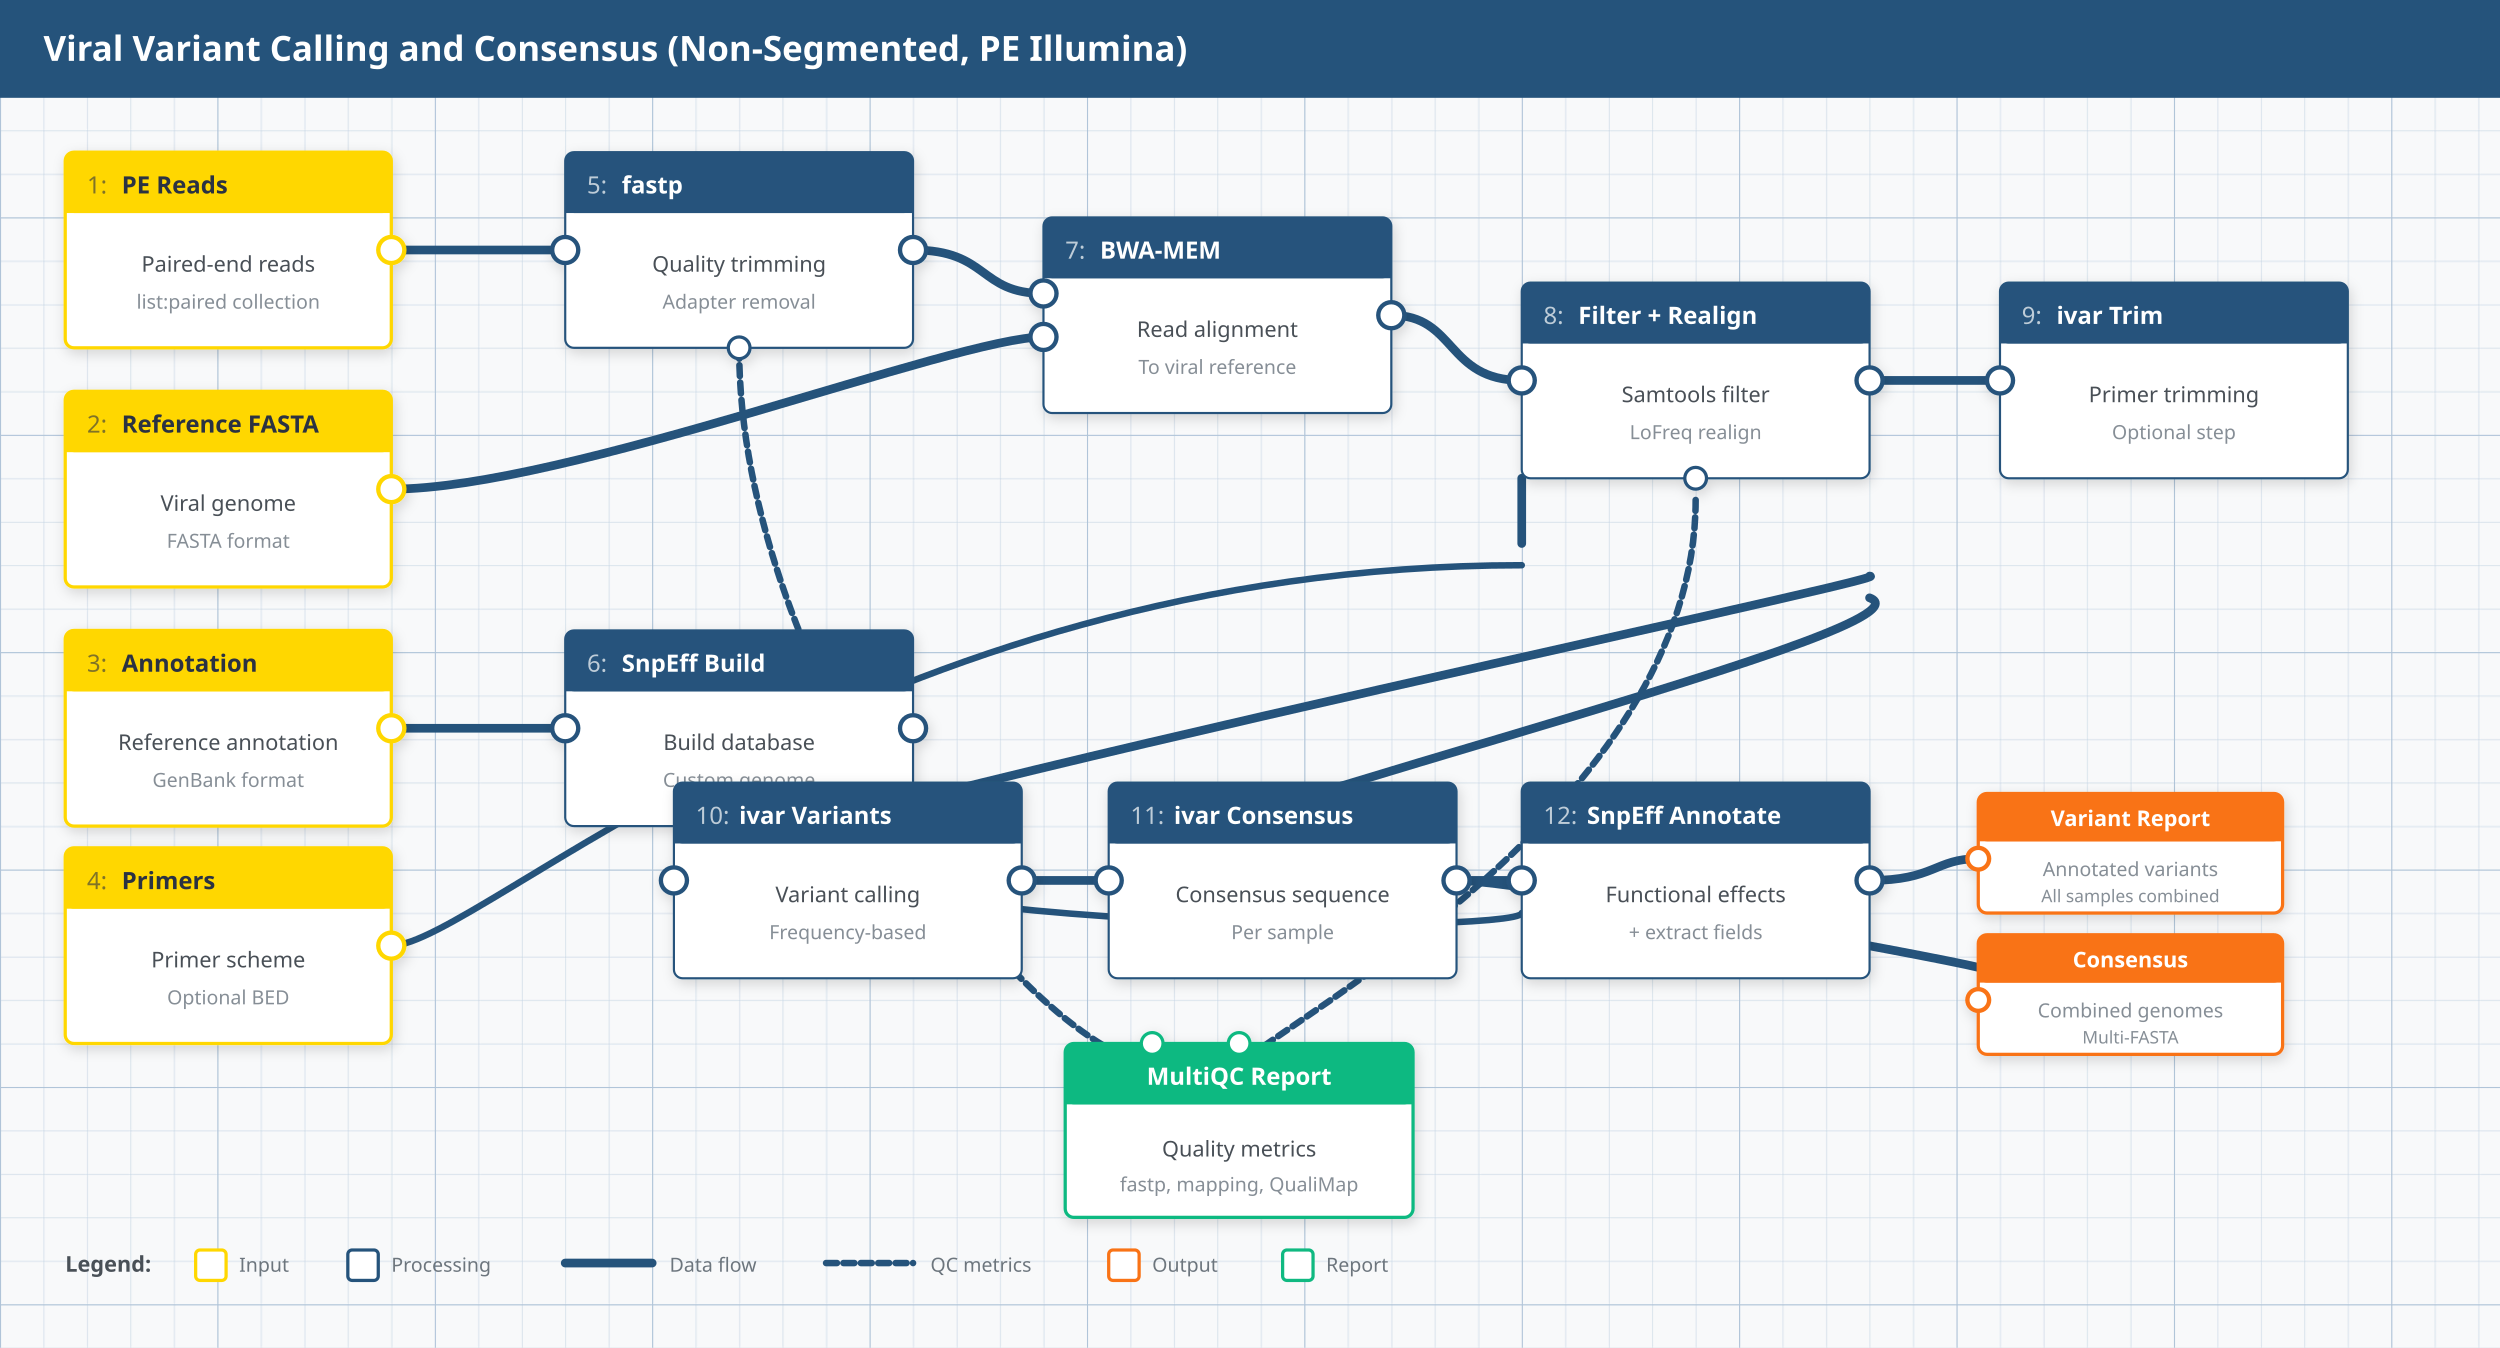
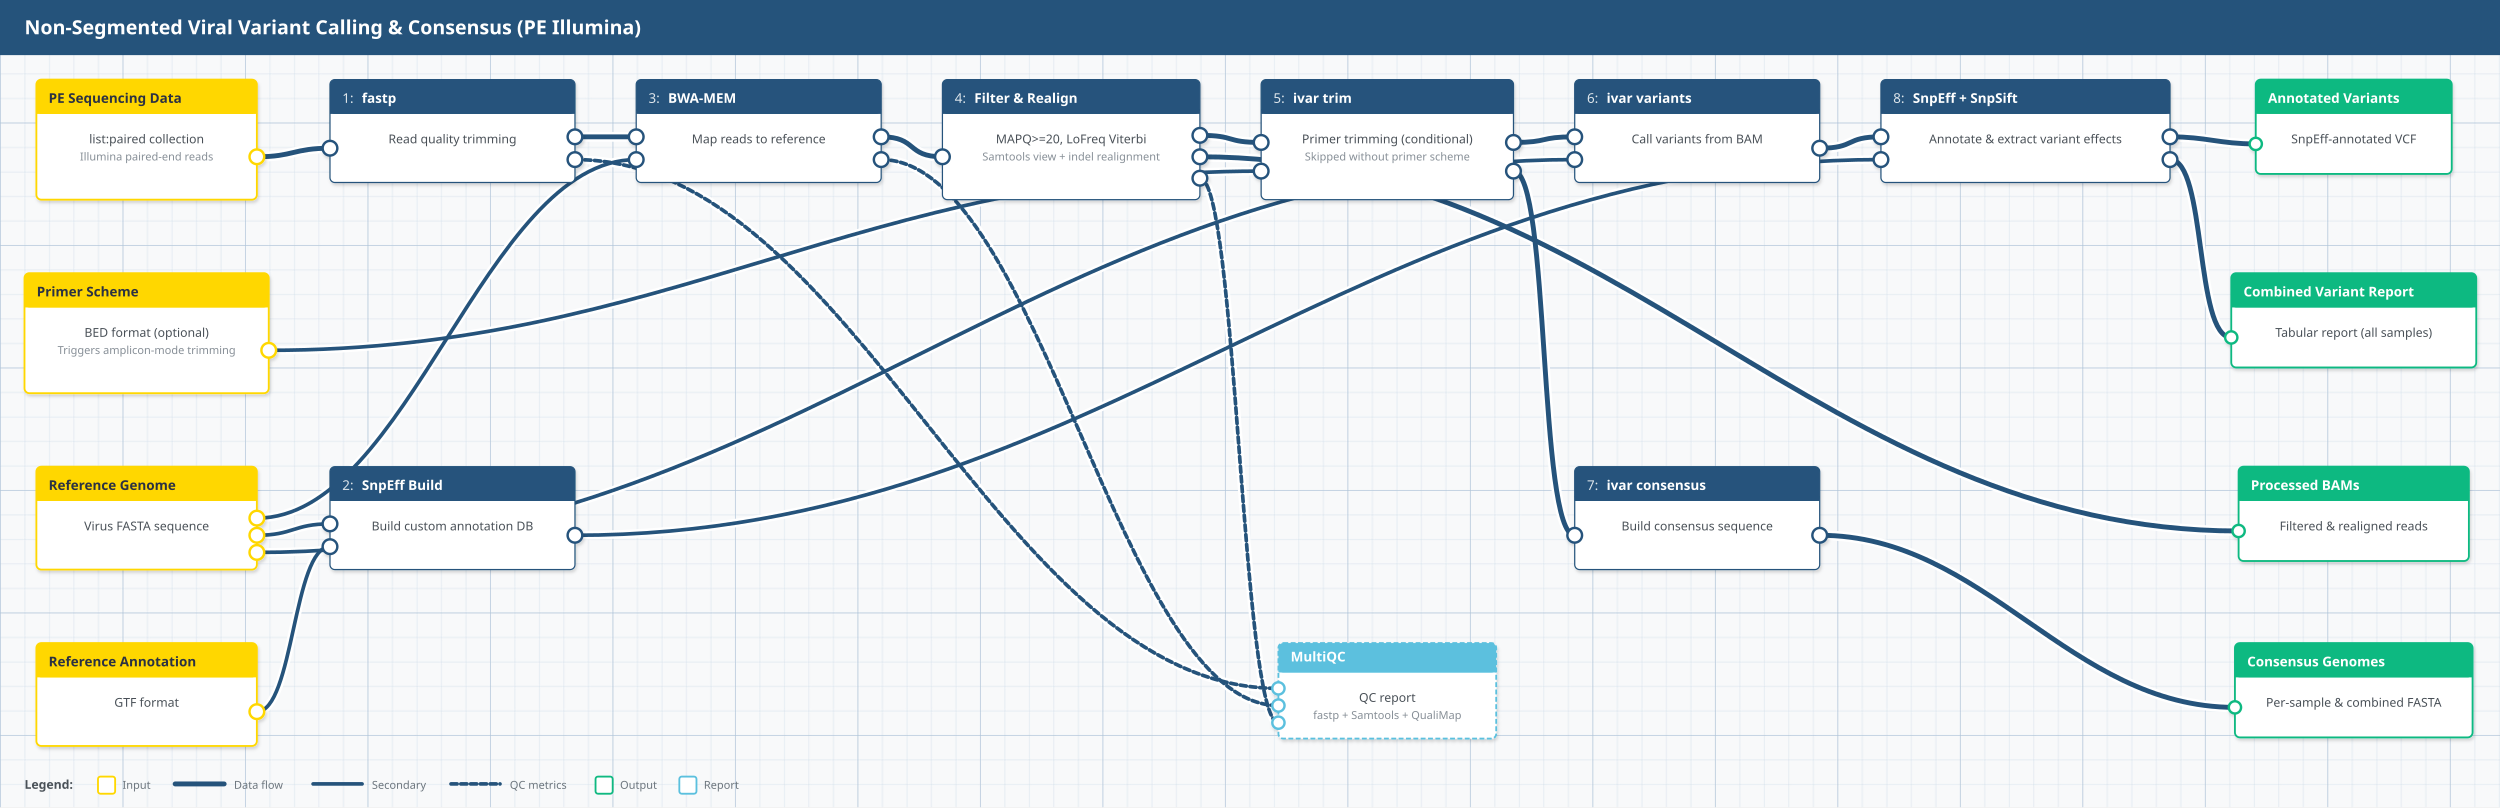
- <svg xmlns="http://www.w3.org/2000/svg" viewBox="0 0 1150 620" role="img" aria-label="Viral Variant Calling and Consensus workflow diagram">
+ <svg xmlns="http://www.w3.org/2000/svg" viewBox="0 0 2041 659" aria-label="Non-Segmented Viral Variant Calling &amp; Consensus (PE Illumina)" role="img">
  <defs>
-     <pattern id="grid" width="20" height="20" patternUnits="userSpaceOnUse">
+     <pattern id="wd-grid" width="20" height="20" patternUnits="userSpaceOnUse">
      <path d="M 20 0 L 0 0 0 20" fill="none" stroke="#c5d5e4" stroke-width="0.5" />
    </pattern>
-     <pattern id="grid-major" width="100" height="100" patternUnits="userSpaceOnUse">
-       <rect width="100" height="100" fill="url(#grid)" />
+     <pattern id="wd-grid-major" width="100" height="100" patternUnits="userSpaceOnUse">
+       <rect width="100" height="100" fill="url(#wd-grid)" />
      <path d="M 100 0 L 0 0 0 100" fill="none" stroke="#b0c4d8" stroke-width="1" />
    </pattern>
-     <style>
-       .connection { stroke: #25537b; stroke-width: 4; fill: none; stroke-linecap: round; }
-       .connection-qc { stroke: #25537b; stroke-width: 3; fill: none; stroke-linecap: round; stroke-dasharray: 5 3; }
-       .connection-secondary { stroke: #25537b; stroke-width: 3; fill: none; stroke-linecap: round; }
-       .node-card { filter: drop-shadow(1px 2px 3px rgba(0,0,0,0.15)); }
-     </style>
+     <filter id="wd-shadow" x="-5%" y="-5%" width="115%" height="115%">
+       <feDropShadow dx="1" dy="2" stdDeviation="1.5" flood-opacity="0.15" />
+     </filter>
  </defs>
-   <rect width="1150" height="620" fill="#f8f9fa" />
-   <rect width="1150" height="620" fill="url(#grid-major)" />
-   <rect x="0" y="0" width="1150" height="45" fill="#25537b" />
-   <text x="20" y="28" font-family="system-ui, sans-serif" font-size="16" font-weight="600" fill="white">Viral Variant Calling and Consensus (Non-Segmented, PE Illumina)</text>
-   <path class="connection" d="M 180 115 C 220 115, 225 115, 260 115" />
-   <path class="connection" d="M 180 225 C 260 225, 440 155, 480 155" />
-   <path class="connection" d="M 180 335 C 220 335, 225 335, 260 335" />
-   <path class="connection-secondary" d="M 180 435 C 220 435, 400 260, 700 260" />
-   <path class="connection" d="M 420 115 C 455 115, 450 135, 480 135" />
-   <path class="connection" d="M 640 145 C 670 145, 665 175, 700 175" />
-   <path class="connection" d="M 860 175 C 890 175, 885 175, 920 175" />
-   <path class="connection" d="M 700 220 C 700 240, 700 240, 700 250" />
-   <path class="connection" d="M 860 265 C 880 265, 280 390, 310 405" />
-   <path class="connection" d="M 860 275 C 900 290, 480 390, 510 405" />
-   <path class="connection-secondary" d="M 350 380 C 350 430, 700 430, 700 420" />
-   <path class="connection" d="M 470 405 C 510 405, 670 405, 700 405" />
-   <path class="connection" d="M 860 405 C 890 405, 890 395, 910 395" />
-   <path class="connection" d="M 670 405 C 700 405, 890 440, 910 445" />
-   <path class="connection-qc" d="M 340 160 C 340 310, 470 480, 530 490" />
-   <path class="connection-qc" d="M 780 230 C 780 370, 590 470, 570 490" />
-   <g class="node-card" transform="translate(30, 70)">
-     <rect width="150" height="90" rx="4" fill="white" stroke="#ffd700" stroke-width="1.5" />
-     <rect width="150" height="28" rx="4" fill="#ffd700" />
-     <rect x="0" y="24" width="150" height="4" fill="#ffd700" />
-     <text x="10" y="19" font-family="system-ui, sans-serif" font-size="11" fill="rgba(44,49,67,0.6)">1:</text>
-     <text x="26" y="19" font-family="system-ui, sans-serif" font-size="11" font-weight="600" fill="#2C3143">PE Reads</text>
-     <text x="75" y="55" text-anchor="middle" font-family="system-ui, sans-serif" font-size="10" fill="#495057">Paired-end reads</text>
-     <text x="75" y="72" text-anchor="middle" font-family="system-ui, sans-serif" font-size="9" fill="#868e96">list:paired collection</text>
-     <circle cx="150" cy="45" r="6" fill="white" stroke="#ffd700" stroke-width="2" />
-   </g>
-   <g class="node-card" transform="translate(30, 180)">
-     <rect width="150" height="90" rx="4" fill="white" stroke="#ffd700" stroke-width="1.5" />
-     <rect width="150" height="28" rx="4" fill="#ffd700" />
-     <rect x="0" y="24" width="150" height="4" fill="#ffd700" />
-     <text x="10" y="19" font-family="system-ui, sans-serif" font-size="11" fill="rgba(44,49,67,0.6)">2:</text>
-     <text x="26" y="19" font-family="system-ui, sans-serif" font-size="11" font-weight="600" fill="#2C3143">Reference FASTA</text>
-     <text x="75" y="55" text-anchor="middle" font-family="system-ui, sans-serif" font-size="10" fill="#495057">Viral genome</text>
-     <text x="75" y="72" text-anchor="middle" font-family="system-ui, sans-serif" font-size="9" fill="#868e96">FASTA format</text>
-     <circle cx="150" cy="45" r="6" fill="white" stroke="#ffd700" stroke-width="2" />
-   </g>
-   <g class="node-card" transform="translate(30, 290)">
-     <rect width="150" height="90" rx="4" fill="white" stroke="#ffd700" stroke-width="1.5" />
-     <rect width="150" height="28" rx="4" fill="#ffd700" />
-     <rect x="0" y="24" width="150" height="4" fill="#ffd700" />
-     <text x="10" y="19" font-family="system-ui, sans-serif" font-size="11" fill="rgba(44,49,67,0.6)">3:</text>
-     <text x="26" y="19" font-family="system-ui, sans-serif" font-size="11" font-weight="600" fill="#2C3143">Annotation</text>
-     <text x="75" y="55" text-anchor="middle" font-family="system-ui, sans-serif" font-size="10" fill="#495057">Reference annotation</text>
-     <text x="75" y="72" text-anchor="middle" font-family="system-ui, sans-serif" font-size="9" fill="#868e96">GenBank format</text>
-     <circle cx="150" cy="45" r="6" fill="white" stroke="#ffd700" stroke-width="2" />
-   </g>
-   <g class="node-card" transform="translate(30, 390)">
-     <rect width="150" height="90" rx="4" fill="white" stroke="#ffd700" stroke-width="1.5" />
-     <rect width="150" height="28" rx="4" fill="#ffd700" />
-     <rect x="0" y="24" width="150" height="4" fill="#ffd700" />
-     <text x="10" y="19" font-family="system-ui, sans-serif" font-size="11" fill="rgba(44,49,67,0.6)">4:</text>
-     <text x="26" y="19" font-family="system-ui, sans-serif" font-size="11" font-weight="600" fill="#2C3143">Primers</text>
-     <text x="75" y="55" text-anchor="middle" font-family="system-ui, sans-serif" font-size="10" fill="#495057">Primer scheme</text>
-     <text x="75" y="72" text-anchor="middle" font-family="system-ui, sans-serif" font-size="9" fill="#868e96">Optional BED</text>
-     <circle cx="150" cy="45" r="6" fill="white" stroke="#ffd700" stroke-width="2" />
-   </g>
-   <g class="node-card" transform="translate(260, 70)">
-     <rect width="160" height="90" rx="4" fill="white" stroke="#25537b" stroke-width="1" />
-     <rect width="160" height="28" rx="4" fill="#25537b" />
-     <rect x="0" y="24" width="160" height="4" fill="#25537b" />
-     <text x="10" y="19" font-family="system-ui, sans-serif" font-size="11" fill="rgba(255,255,255,0.7)">5:</text>
+   <rect width="2041" height="659" fill="#f8f9fa" />
+   <rect width="2041" height="659" fill="url(#wd-grid-major)" />
+   <rect x="0" y="0" width="2041" height="45" fill="#25537b" />
+   <text x="20" y="28" font-family="system-ui, sans-serif" font-size="16" font-weight="600" fill="white">Non-Segmented Viral Variant Calling &amp; Consensus (PE Illumina)</text>
+   <path d="M 209.7 128.0 C 239.7 128.0, 239.4 121.0, 269.4 121.0" stroke="white" fill="none" stroke-linecap="round" stroke-width="8" />
+   <path d="M 469.4 111.7 C 499.4 111.7, 489.4 111.7, 519.4 111.7" stroke="white" fill="none" stroke-linecap="round" stroke-width="8" />
+   <path d="M 209.7 423.0 C 333.6 423.0, 395.5 130.3, 519.4 130.3" stroke="white" fill="none" stroke-linecap="round" stroke-width="7" />
+   <path d="M 209.7 437.0 C 239.7 437.0, 239.4 427.7, 269.4 427.7" stroke="white" fill="none" stroke-linecap="round" stroke-width="7" />
+   <path d="M 209.7 581.0 C 239.7 581.0, 239.4 446.3, 269.4 446.3" stroke="white" fill="none" stroke-linecap="round" stroke-width="7" />
+   <path d="M 719.4 111.7 C 749.4 111.7, 739.4 128.0, 769.4 128.0" stroke="white" fill="none" stroke-linecap="round" stroke-width="8" />
+   <path d="M 979.6 110.5 C 1009.6 110.5, 999.6 116.3, 1029.6 116.3" stroke="white" fill="none" stroke-linecap="round" stroke-width="8" />
+   <path d="M 219.4 286.0 C 543.5 286.0, 705.5 139.7, 1029.6 139.7" stroke="white" fill="none" stroke-linecap="round" stroke-width="7" />
+   <path d="M 1235.6 116.3 C 1265.6 116.3, 1255.6 111.7, 1285.6 111.7" stroke="white" fill="none" stroke-linecap="round" stroke-width="8" />
+   <path d="M 1235.6 139.7 C 1265.6 139.7, 1255.6 437.0, 1285.6 437.0" stroke="white" fill="none" stroke-linecap="round" stroke-width="8" />
+   <path d="M 209.7 451.0 C 640.1 451.0, 855.2 130.3, 1285.6 130.3" stroke="white" fill="none" stroke-linecap="round" stroke-width="7" />
+   <path d="M 1485.6 121.0 C 1515.6 121.0, 1505.6 111.7, 1535.6 111.7" stroke="white" fill="none" stroke-linecap="round" stroke-width="8" />
+   <path d="M 469.4 437.0 C 895.9 437.0, 1109.1 130.3, 1535.6 130.3" stroke="white" fill="none" stroke-linecap="round" stroke-width="7" />
+   <path d="M 1771.6 111.7 C 1801.6 111.7, 1811.6 117.5, 1841.6 117.5" stroke="white" fill="none" stroke-linecap="round" stroke-width="8" />
+   <path d="M 1771.6 130.3 C 1801.6 130.3, 1791.6 275.5, 1821.6 275.5" stroke="white" fill="none" stroke-linecap="round" stroke-width="8" />
+   <path d="M 1485.6 437.0 C 1621.2 437.0, 1689.0 577.5, 1824.6 577.5" stroke="white" fill="none" stroke-linecap="round" stroke-width="8" />
+   <path d="M 979.6 128.0 C 1318.8 128.0, 1488.4 433.5, 1827.6 433.5" stroke="white" fill="none" stroke-linecap="round" stroke-width="8" />
+   <path d="M 469.4 130.3 C 699.1 130.3, 814.0 562.0, 1043.7 562.0" stroke="white" fill="none" stroke-linecap="round" stroke-width="7" />
+   <path d="M 719.4 130.3 C 849.1 130.3, 914.0 576.0, 1043.7 576.0" stroke="white" fill="none" stroke-linecap="round" stroke-width="7" />
+   <path d="M 979.6 145.5 C 1009.6 145.5, 1013.7 590.0, 1043.7 590.0" stroke="white" fill="none" stroke-linecap="round" stroke-width="7" />
+   <path d="M 209.7 128.0 C 239.7 128.0, 239.4 121.0, 269.4 121.0" stroke="#25537b" fill="none" stroke-linecap="round" stroke-width="4" />
+   <path d="M 469.4 111.7 C 499.4 111.7, 489.4 111.7, 519.4 111.7" stroke="#25537b" fill="none" stroke-linecap="round" stroke-width="4" />
+   <path d="M 209.7 423.0 C 333.6 423.0, 395.5 130.3, 519.4 130.3" stroke="#25537b" fill="none" stroke-linecap="round" stroke-width="3" />
+   <path d="M 209.7 437.0 C 239.7 437.0, 239.4 427.7, 269.4 427.7" stroke="#25537b" fill="none" stroke-linecap="round" stroke-width="3" />
+   <path d="M 209.7 581.0 C 239.7 581.0, 239.4 446.3, 269.4 446.3" stroke="#25537b" fill="none" stroke-linecap="round" stroke-width="3" />
+   <path d="M 719.4 111.7 C 749.4 111.7, 739.4 128.0, 769.4 128.0" stroke="#25537b" fill="none" stroke-linecap="round" stroke-width="4" />
+   <path d="M 979.6 110.5 C 1009.6 110.5, 999.6 116.3, 1029.6 116.3" stroke="#25537b" fill="none" stroke-linecap="round" stroke-width="4" />
+   <path d="M 219.4 286.0 C 543.5 286.0, 705.5 139.7, 1029.6 139.7" stroke="#25537b" fill="none" stroke-linecap="round" stroke-width="3" />
+   <path d="M 1235.6 116.3 C 1265.6 116.3, 1255.6 111.7, 1285.6 111.7" stroke="#25537b" fill="none" stroke-linecap="round" stroke-width="4" />
+   <path d="M 1235.6 139.7 C 1265.6 139.7, 1255.6 437.0, 1285.6 437.0" stroke="#25537b" fill="none" stroke-linecap="round" stroke-width="4" />
+   <path d="M 209.7 451.0 C 640.1 451.0, 855.2 130.3, 1285.6 130.3" stroke="#25537b" fill="none" stroke-linecap="round" stroke-width="3" />
+   <path d="M 1485.6 121.0 C 1515.6 121.0, 1505.6 111.7, 1535.6 111.7" stroke="#25537b" fill="none" stroke-linecap="round" stroke-width="4" />
+   <path d="M 469.4 437.0 C 895.9 437.0, 1109.1 130.3, 1535.6 130.3" stroke="#25537b" fill="none" stroke-linecap="round" stroke-width="3" />
+   <path d="M 1771.6 111.7 C 1801.6 111.7, 1811.6 117.5, 1841.6 117.5" stroke="#25537b" fill="none" stroke-linecap="round" stroke-width="4" />
+   <path d="M 1771.6 130.3 C 1801.6 130.3, 1791.6 275.5, 1821.6 275.5" stroke="#25537b" fill="none" stroke-linecap="round" stroke-width="4" />
+   <path d="M 1485.6 437.0 C 1621.2 437.0, 1689.0 577.5, 1824.6 577.5" stroke="#25537b" fill="none" stroke-linecap="round" stroke-width="4" />
+   <path d="M 979.6 128.0 C 1318.8 128.0, 1488.4 433.5, 1827.6 433.5" stroke="#25537b" fill="none" stroke-linecap="round" stroke-width="4" />
+   <path d="M 469.4 130.3 C 699.1 130.3, 814.0 562.0, 1043.7 562.0" stroke="#25537b" fill="none" stroke-linecap="round" stroke-width="3" stroke-dasharray="5 3" />
+   <path d="M 719.4 130.3 C 849.1 130.3, 914.0 576.0, 1043.7 576.0" stroke="#25537b" fill="none" stroke-linecap="round" stroke-width="3" stroke-dasharray="5 3" />
+   <path d="M 979.6 145.5 C 1009.6 145.5, 1013.7 590.0, 1043.7 590.0" stroke="#25537b" fill="none" stroke-linecap="round" stroke-width="3" stroke-dasharray="5 3" />
+   <g filter="url(#wd-shadow)" transform="translate(29.7, 65.0)">
+     <rect width="180.0" height="98.0" rx="4" fill="white" stroke="#ffd700" stroke-width="1.5" />
+     <rect width="180.0" height="28" rx="4" fill="#ffd700" />
+     <rect x="0" y="24" width="180.0" height="4" fill="#ffd700" />
+     <text x="10" y="19" font-family="system-ui, sans-serif" font-size="11" font-weight="600" fill="#2C3143">PE Sequencing Data</text>
+     <text x="90.0" y="52" text-anchor="middle" font-family="system-ui, sans-serif" font-size="10" fill="#495057">list:paired collection</text>
+     <text x="90.0" y="66" text-anchor="middle" font-family="system-ui, sans-serif" font-size="9" fill="#868e96">Illumina paired-end reads</text>
+     <circle cx="180.0" cy="63.0" r="6" fill="white" stroke="#ffd700" stroke-width="2" />
+   </g>
+   <g filter="url(#wd-shadow)" transform="translate(29.7, 381.0)">
+     <rect width="180.0" height="84.0" rx="4" fill="white" stroke="#ffd700" stroke-width="1.5" />
+     <rect width="180.0" height="28" rx="4" fill="#ffd700" />
+     <rect x="0" y="24" width="180.0" height="4" fill="#ffd700" />
+     <text x="10" y="19" font-family="system-ui, sans-serif" font-size="11" font-weight="600" fill="#2C3143">Reference Genome</text>
+     <text x="90.0" y="52" text-anchor="middle" font-family="system-ui, sans-serif" font-size="10" fill="#495057">Virus FASTA sequence</text>
+     <circle cx="180.0" cy="42.0" r="6" fill="white" stroke="#ffd700" stroke-width="2" />
+     <circle cx="180.0" cy="56.0" r="6" fill="white" stroke="#ffd700" stroke-width="2" />
+     <circle cx="180.0" cy="70.0" r="6" fill="white" stroke="#ffd700" stroke-width="2" />
+   </g>
+   <g filter="url(#wd-shadow)" transform="translate(29.7, 525.0)">
+     <rect width="180.0" height="84.0" rx="4" fill="white" stroke="#ffd700" stroke-width="1.5" />
+     <rect width="180.0" height="28" rx="4" fill="#ffd700" />
+     <rect x="0" y="24" width="180.0" height="4" fill="#ffd700" />
+     <text x="10" y="19" font-family="system-ui, sans-serif" font-size="11" font-weight="600" fill="#2C3143">Reference Annotation</text>
+     <text x="90.0" y="52" text-anchor="middle" font-family="system-ui, sans-serif" font-size="10" fill="#495057">GTF format</text>
+     <circle cx="180.0" cy="56.0" r="6" fill="white" stroke="#ffd700" stroke-width="2" />
+   </g>
+   <g filter="url(#wd-shadow)" transform="translate(20.0, 223.0)">
+     <rect width="199.4" height="98.0" rx="4" fill="white" stroke="#ffd700" stroke-width="1.5" />
+     <rect width="199.4" height="28" rx="4" fill="#ffd700" />
+     <rect x="0" y="24" width="199.4" height="4" fill="#ffd700" />
+     <text x="10" y="19" font-family="system-ui, sans-serif" font-size="11" font-weight="600" fill="#2C3143">Primer Scheme</text>
+     <text x="99.7" y="52" text-anchor="middle" font-family="system-ui, sans-serif" font-size="10" fill="#495057">BED format (optional)</text>
+     <text x="99.7" y="66" text-anchor="middle" font-family="system-ui, sans-serif" font-size="9" fill="#868e96">Triggers amplicon-mode trimming</text>
+     <circle cx="199.4" cy="63.0" r="6" fill="white" stroke="#ffd700" stroke-width="2" />
+   </g>
+   <g filter="url(#wd-shadow)" transform="translate(269.4, 65.0)">
+     <rect width="200.0" height="84.0" rx="4" fill="white" stroke="#25537b" stroke-width="1" />
+     <rect width="200.0" height="28" rx="4" fill="#25537b" />
+     <rect x="0" y="24" width="200.0" height="4" fill="#25537b" />
+     <text x="10" y="19" font-family="system-ui, sans-serif" font-size="11" font-weight="500" fill="rgba(255,255,255,0.85)">1:</text>
    <text x="26" y="19" font-family="system-ui, sans-serif" font-size="11" font-weight="600" fill="white">fastp</text>
-     <text x="80" y="55" text-anchor="middle" font-family="system-ui, sans-serif" font-size="10" fill="#495057">Quality trimming</text>
-     <text x="80" y="72" text-anchor="middle" font-family="system-ui, sans-serif" font-size="9" fill="#868e96">Adapter removal</text>
-     <circle cx="0" cy="45" r="6" fill="white" stroke="#25537b" stroke-width="2" />
-     <circle cx="160" cy="45" r="6" fill="white" stroke="#25537b" stroke-width="2" />
-     <circle cx="80" cy="90" r="5" fill="white" stroke="#25537b" stroke-width="1.5" />
-   </g>
-   <g class="node-card" transform="translate(260, 290)">
-     <rect width="160" height="90" rx="4" fill="white" stroke="#25537b" stroke-width="1" />
-     <rect width="160" height="28" rx="4" fill="#25537b" />
-     <rect x="0" y="24" width="160" height="4" fill="#25537b" />
-     <text x="10" y="19" font-family="system-ui, sans-serif" font-size="11" fill="rgba(255,255,255,0.7)">6:</text>
+     <text x="100.0" y="52" text-anchor="middle" font-family="system-ui, sans-serif" font-size="10" fill="#495057">Read quality trimming</text>
+     <circle cx="0.0" cy="56.0" r="6" fill="white" stroke="#25537b" stroke-width="2" />
+     <circle cx="200.0" cy="46.7" r="6" fill="white" stroke="#25537b" stroke-width="2" />
+     <circle cx="200.0" cy="65.3" r="6" fill="white" stroke="#25537b" stroke-width="2" />
+   </g>
+   <g filter="url(#wd-shadow)" transform="translate(269.4, 381.0)">
+     <rect width="200.0" height="84.0" rx="4" fill="white" stroke="#25537b" stroke-width="1" />
+     <rect width="200.0" height="28" rx="4" fill="#25537b" />
+     <rect x="0" y="24" width="200.0" height="4" fill="#25537b" />
+     <text x="10" y="19" font-family="system-ui, sans-serif" font-size="11" font-weight="500" fill="rgba(255,255,255,0.85)">2:</text>
    <text x="26" y="19" font-family="system-ui, sans-serif" font-size="11" font-weight="600" fill="white">SnpEff Build</text>
-     <text x="80" y="55" text-anchor="middle" font-family="system-ui, sans-serif" font-size="10" fill="#495057">Build database</text>
-     <text x="80" y="72" text-anchor="middle" font-family="system-ui, sans-serif" font-size="9" fill="#868e96">Custom genome</text>
-     <circle cx="0" cy="45" r="6" fill="white" stroke="#25537b" stroke-width="2" />
-     <circle cx="160" cy="45" r="6" fill="white" stroke="#25537b" stroke-width="2" />
-   </g>
-   <g class="node-card" transform="translate(480, 100)">
-     <rect width="160" height="90" rx="4" fill="white" stroke="#25537b" stroke-width="1" />
-     <rect width="160" height="28" rx="4" fill="#25537b" />
-     <rect x="0" y="24" width="160" height="4" fill="#25537b" />
-     <text x="10" y="19" font-family="system-ui, sans-serif" font-size="11" fill="rgba(255,255,255,0.7)">7:</text>
+     <text x="100.0" y="52" text-anchor="middle" font-family="system-ui, sans-serif" font-size="10" fill="#495057">Build custom annotation DB</text>
+     <circle cx="0.0" cy="46.7" r="6" fill="white" stroke="#25537b" stroke-width="2" />
+     <circle cx="0.0" cy="65.3" r="6" fill="white" stroke="#25537b" stroke-width="2" />
+     <circle cx="200.0" cy="56.0" r="6" fill="white" stroke="#25537b" stroke-width="2" />
+   </g>
+   <g filter="url(#wd-shadow)" transform="translate(519.4, 65.0)">
+     <rect width="200.0" height="84.0" rx="4" fill="white" stroke="#25537b" stroke-width="1" />
+     <rect width="200.0" height="28" rx="4" fill="#25537b" />
+     <rect x="0" y="24" width="200.0" height="4" fill="#25537b" />
+     <text x="10" y="19" font-family="system-ui, sans-serif" font-size="11" font-weight="500" fill="rgba(255,255,255,0.85)">3:</text>
    <text x="26" y="19" font-family="system-ui, sans-serif" font-size="11" font-weight="600" fill="white">BWA-MEM</text>
-     <text x="80" y="55" text-anchor="middle" font-family="system-ui, sans-serif" font-size="10" fill="#495057">Read alignment</text>
-     <text x="80" y="72" text-anchor="middle" font-family="system-ui, sans-serif" font-size="9" fill="#868e96">To viral reference</text>
-     <circle cx="0" cy="35" r="6" fill="white" stroke="#25537b" stroke-width="2" />
-     <circle cx="0" cy="55" r="6" fill="white" stroke="#25537b" stroke-width="2" />
-     <circle cx="160" cy="45" r="6" fill="white" stroke="#25537b" stroke-width="2" />
-   </g>
-   <g class="node-card" transform="translate(700, 130)">
-     <rect width="160" height="90" rx="4" fill="white" stroke="#25537b" stroke-width="1" />
-     <rect width="160" height="28" rx="4" fill="#25537b" />
-     <rect x="0" y="24" width="160" height="4" fill="#25537b" />
-     <text x="10" y="19" font-family="system-ui, sans-serif" font-size="11" fill="rgba(255,255,255,0.7)">8:</text>
-     <text x="26" y="19" font-family="system-ui, sans-serif" font-size="11" font-weight="600" fill="white">Filter + Realign</text>
-     <text x="80" y="55" text-anchor="middle" font-family="system-ui, sans-serif" font-size="10" fill="#495057">Samtools filter</text>
-     <text x="80" y="72" text-anchor="middle" font-family="system-ui, sans-serif" font-size="9" fill="#868e96">LoFreq realign</text>
-     <circle cx="0" cy="45" r="6" fill="white" stroke="#25537b" stroke-width="2" />
-     <circle cx="160" cy="45" r="6" fill="white" stroke="#25537b" stroke-width="2" />
-     <circle cx="80" cy="90" r="5" fill="white" stroke="#25537b" stroke-width="1.5" />
-   </g>
-   <g class="node-card" transform="translate(920, 130)">
-     <rect width="160" height="90" rx="4" fill="white" stroke="#25537b" stroke-width="1" />
-     <rect width="160" height="28" rx="4" fill="#25537b" />
-     <rect x="0" y="24" width="160" height="4" fill="#25537b" />
-     <text x="10" y="19" font-family="system-ui, sans-serif" font-size="11" fill="rgba(255,255,255,0.7)">9:</text>
-     <text x="26" y="19" font-family="system-ui, sans-serif" font-size="11" font-weight="600" fill="white">ivar Trim</text>
-     <text x="80" y="55" text-anchor="middle" font-family="system-ui, sans-serif" font-size="10" fill="#495057">Primer trimming</text>
-     <text x="80" y="72" text-anchor="middle" font-family="system-ui, sans-serif" font-size="9" fill="#868e96">Optional step</text>
-     <circle cx="0" cy="45" r="6" fill="white" stroke="#25537b" stroke-width="2" />
-   </g>
-   <g class="node-card" transform="translate(310, 360)">
-     <rect width="160" height="90" rx="4" fill="white" stroke="#25537b" stroke-width="1" />
-     <rect width="160" height="28" rx="4" fill="#25537b" />
-     <rect x="0" y="24" width="160" height="4" fill="#25537b" />
-     <text x="10" y="19" font-family="system-ui, sans-serif" font-size="11" fill="rgba(255,255,255,0.7)">10:</text>
-     <text x="30" y="19" font-family="system-ui, sans-serif" font-size="11" font-weight="600" fill="white">ivar Variants</text>
-     <text x="80" y="55" text-anchor="middle" font-family="system-ui, sans-serif" font-size="10" fill="#495057">Variant calling</text>
-     <text x="80" y="72" text-anchor="middle" font-family="system-ui, sans-serif" font-size="9" fill="#868e96">Frequency-based</text>
-     <circle cx="0" cy="45" r="6" fill="white" stroke="#25537b" stroke-width="2" />
-     <circle cx="160" cy="45" r="6" fill="white" stroke="#25537b" stroke-width="2" />
-   </g>
-   <g class="node-card" transform="translate(510, 360)">
-     <rect width="160" height="90" rx="4" fill="white" stroke="#25537b" stroke-width="1" />
-     <rect width="160" height="28" rx="4" fill="#25537b" />
-     <rect x="0" y="24" width="160" height="4" fill="#25537b" />
-     <text x="10" y="19" font-family="system-ui, sans-serif" font-size="11" fill="rgba(255,255,255,0.7)">11:</text>
-     <text x="30" y="19" font-family="system-ui, sans-serif" font-size="11" font-weight="600" fill="white">ivar Consensus</text>
-     <text x="80" y="55" text-anchor="middle" font-family="system-ui, sans-serif" font-size="10" fill="#495057">Consensus sequence</text>
-     <text x="80" y="72" text-anchor="middle" font-family="system-ui, sans-serif" font-size="9" fill="#868e96">Per sample</text>
-     <circle cx="0" cy="45" r="6" fill="white" stroke="#25537b" stroke-width="2" />
-     <circle cx="160" cy="45" r="6" fill="white" stroke="#25537b" stroke-width="2" />
-   </g>
-   <g class="node-card" transform="translate(700, 360)">
-     <rect width="160" height="90" rx="4" fill="white" stroke="#25537b" stroke-width="1" />
-     <rect width="160" height="28" rx="4" fill="#25537b" />
-     <rect x="0" y="24" width="160" height="4" fill="#25537b" />
-     <text x="10" y="19" font-family="system-ui, sans-serif" font-size="11" fill="rgba(255,255,255,0.7)">12:</text>
-     <text x="30" y="19" font-family="system-ui, sans-serif" font-size="11" font-weight="600" fill="white">SnpEff Annotate</text>
-     <text x="80" y="55" text-anchor="middle" font-family="system-ui, sans-serif" font-size="10" fill="#495057">Functional effects</text>
-     <text x="80" y="72" text-anchor="middle" font-family="system-ui, sans-serif" font-size="9" fill="#868e96">+ extract fields</text>
-     <circle cx="0" cy="45" r="6" fill="white" stroke="#25537b" stroke-width="2" />
-     <circle cx="160" cy="45" r="6" fill="white" stroke="#25537b" stroke-width="2" />
-   </g>
-   <g class="node-card" transform="translate(910, 365)">
-     <rect width="140" height="55" rx="4" fill="white" stroke="#f97316" stroke-width="1.5" />
-     <rect width="140" height="22" rx="4" fill="#f97316" />
-     <rect x="0" y="18" width="140" height="4" fill="#f97316" />
-     <text x="70" y="15" text-anchor="middle" font-family="system-ui, sans-serif" font-size="10" font-weight="600" fill="white">Variant Report</text>
-     <text x="70" y="38" text-anchor="middle" font-family="system-ui, sans-serif" font-size="9" fill="#868e96">Annotated variants</text>
-     <text x="70" y="50" text-anchor="middle" font-family="system-ui, sans-serif" font-size="8" fill="#868e96">All samples combined</text>
-     <circle cx="0" cy="30" r="5" fill="white" stroke="#f97316" stroke-width="2" />
-   </g>
-   <g class="node-card" transform="translate(910, 430)">
-     <rect width="140" height="55" rx="4" fill="white" stroke="#f97316" stroke-width="1.5" />
-     <rect width="140" height="22" rx="4" fill="#f97316" />
-     <rect x="0" y="18" width="140" height="4" fill="#f97316" />
-     <text x="70" y="15" text-anchor="middle" font-family="system-ui, sans-serif" font-size="10" font-weight="600" fill="white">Consensus</text>
-     <text x="70" y="38" text-anchor="middle" font-family="system-ui, sans-serif" font-size="9" fill="#868e96">Combined genomes</text>
-     <text x="70" y="50" text-anchor="middle" font-family="system-ui, sans-serif" font-size="8" fill="#868e96">Multi-FASTA</text>
-     <circle cx="0" cy="30" r="5" fill="white" stroke="#f97316" stroke-width="2" />
-   </g>
-   <g class="node-card" transform="translate(490, 480)">
-     <rect width="160" height="80" rx="4" fill="white" stroke="#10b981" stroke-width="1.5" />
-     <rect width="160" height="28" rx="4" fill="#10b981" />
-     <rect x="0" y="24" width="160" height="4" fill="#10b981" />
-     <text x="80" y="19" text-anchor="middle" font-family="system-ui, sans-serif" font-size="11" font-weight="600" fill="white">MultiQC Report</text>
-     <text x="80" y="52" text-anchor="middle" font-family="system-ui, sans-serif" font-size="10" fill="#495057">Quality metrics</text>
-     <text x="80" y="68" text-anchor="middle" font-family="system-ui, sans-serif" font-size="9" fill="#868e96">fastp, mapping, QualiMap</text>
-     <circle cx="40" cy="0" r="5" fill="white" stroke="#10b981" stroke-width="1.5" />
-     <circle cx="80" cy="0" r="5" fill="white" stroke="#10b981" stroke-width="1.5" />
-   </g>
-   <g transform="translate(30, 585)">
+     <text x="100.0" y="52" text-anchor="middle" font-family="system-ui, sans-serif" font-size="10" fill="#495057">Map reads to reference</text>
+     <circle cx="0.0" cy="46.7" r="6" fill="white" stroke="#25537b" stroke-width="2" />
+     <circle cx="0.0" cy="65.3" r="6" fill="white" stroke="#25537b" stroke-width="2" />
+     <circle cx="200.0" cy="46.7" r="6" fill="white" stroke="#25537b" stroke-width="2" />
+     <circle cx="200.0" cy="65.3" r="6" fill="white" stroke="#25537b" stroke-width="2" />
+   </g>
+   <g filter="url(#wd-shadow)" transform="translate(769.4, 65.0)">
+     <rect width="210.2" height="98.0" rx="4" fill="white" stroke="#25537b" stroke-width="1" />
+     <rect width="210.2" height="28" rx="4" fill="#25537b" />
+     <rect x="0" y="24" width="210.2" height="4" fill="#25537b" />
+     <text x="10" y="19" font-family="system-ui, sans-serif" font-size="11" font-weight="500" fill="rgba(255,255,255,0.85)">4:</text>
+     <text x="26" y="19" font-family="system-ui, sans-serif" font-size="11" font-weight="600" fill="white">Filter &amp; Realign</text>
+     <text x="105.1" y="52" text-anchor="middle" font-family="system-ui, sans-serif" font-size="10" fill="#495057">MAPQ&gt;=20, LoFreq Viterbi</text>
+     <text x="105.1" y="66" text-anchor="middle" font-family="system-ui, sans-serif" font-size="9" fill="#868e96">Samtools view + indel realignment</text>
+     <circle cx="0.0" cy="63.0" r="6" fill="white" stroke="#25537b" stroke-width="2" />
+     <circle cx="210.2" cy="45.5" r="6" fill="white" stroke="#25537b" stroke-width="2" />
+     <circle cx="210.2" cy="63.0" r="6" fill="white" stroke="#25537b" stroke-width="2" />
+     <circle cx="210.2" cy="80.5" r="6" fill="white" stroke="#25537b" stroke-width="2" />
+   </g>
+   <g filter="url(#wd-shadow)" transform="translate(1029.6, 65.0)">
+     <rect width="206.0" height="98.0" rx="4" fill="white" stroke="#25537b" stroke-width="1" />
+     <rect width="206.0" height="28" rx="4" fill="#25537b" />
+     <rect x="0" y="24" width="206.0" height="4" fill="#25537b" />
+     <text x="10" y="19" font-family="system-ui, sans-serif" font-size="11" font-weight="500" fill="rgba(255,255,255,0.85)">5:</text>
+     <text x="26" y="19" font-family="system-ui, sans-serif" font-size="11" font-weight="600" fill="white">ivar trim</text>
+     <text x="103.0" y="52" text-anchor="middle" font-family="system-ui, sans-serif" font-size="10" fill="#495057">Primer trimming (conditional)</text>
+     <text x="103.0" y="66" text-anchor="middle" font-family="system-ui, sans-serif" font-size="9" fill="#868e96">Skipped without primer scheme</text>
+     <circle cx="0.0" cy="51.3" r="6" fill="white" stroke="#25537b" stroke-width="2" />
+     <circle cx="0.0" cy="74.7" r="6" fill="white" stroke="#25537b" stroke-width="2" />
+     <circle cx="206.0" cy="51.3" r="6" fill="white" stroke="#25537b" stroke-width="2" />
+     <circle cx="206.0" cy="74.7" r="6" fill="white" stroke="#25537b" stroke-width="2" />
+   </g>
+   <g filter="url(#wd-shadow)" transform="translate(1285.6, 65.0)">
+     <rect width="200.0" height="84.0" rx="4" fill="white" stroke="#25537b" stroke-width="1" />
+     <rect width="200.0" height="28" rx="4" fill="#25537b" />
+     <rect x="0" y="24" width="200.0" height="4" fill="#25537b" />
+     <text x="10" y="19" font-family="system-ui, sans-serif" font-size="11" font-weight="500" fill="rgba(255,255,255,0.85)">6:</text>
+     <text x="26" y="19" font-family="system-ui, sans-serif" font-size="11" font-weight="600" fill="white">ivar variants</text>
+     <text x="100.0" y="52" text-anchor="middle" font-family="system-ui, sans-serif" font-size="10" fill="#495057">Call variants from BAM</text>
+     <circle cx="0.0" cy="46.7" r="6" fill="white" stroke="#25537b" stroke-width="2" />
+     <circle cx="0.0" cy="65.3" r="6" fill="white" stroke="#25537b" stroke-width="2" />
+     <circle cx="200.0" cy="56.0" r="6" fill="white" stroke="#25537b" stroke-width="2" />
+   </g>
+   <g filter="url(#wd-shadow)" transform="translate(1285.6, 381.0)">
+     <rect width="200.0" height="84.0" rx="4" fill="white" stroke="#25537b" stroke-width="1" />
+     <rect width="200.0" height="28" rx="4" fill="#25537b" />
+     <rect x="0" y="24" width="200.0" height="4" fill="#25537b" />
+     <text x="10" y="19" font-family="system-ui, sans-serif" font-size="11" font-weight="500" fill="rgba(255,255,255,0.85)">7:</text>
+     <text x="26" y="19" font-family="system-ui, sans-serif" font-size="11" font-weight="600" fill="white">ivar consensus</text>
+     <text x="100.0" y="52" text-anchor="middle" font-family="system-ui, sans-serif" font-size="10" fill="#495057">Build consensus sequence</text>
+     <circle cx="0.0" cy="56.0" r="6" fill="white" stroke="#25537b" stroke-width="2" />
+     <circle cx="200.0" cy="56.0" r="6" fill="white" stroke="#25537b" stroke-width="2" />
+   </g>
+   <g filter="url(#wd-shadow)" transform="translate(1535.6, 65.0)">
+     <rect width="236.0" height="84.0" rx="4" fill="white" stroke="#25537b" stroke-width="1" />
+     <rect width="236.0" height="28" rx="4" fill="#25537b" />
+     <rect x="0" y="24" width="236.0" height="4" fill="#25537b" />
+     <text x="10" y="19" font-family="system-ui, sans-serif" font-size="11" font-weight="500" fill="rgba(255,255,255,0.85)">8:</text>
+     <text x="26" y="19" font-family="system-ui, sans-serif" font-size="11" font-weight="600" fill="white">SnpEff + SnpSift</text>
+     <text x="118.0" y="52" text-anchor="middle" font-family="system-ui, sans-serif" font-size="10" fill="#495057">Annotate &amp; extract variant effects</text>
+     <circle cx="0.0" cy="46.7" r="6" fill="white" stroke="#25537b" stroke-width="2" />
+     <circle cx="0.0" cy="65.3" r="6" fill="white" stroke="#25537b" stroke-width="2" />
+     <circle cx="236.0" cy="46.7" r="6" fill="white" stroke="#25537b" stroke-width="2" />
+     <circle cx="236.0" cy="65.3" r="6" fill="white" stroke="#25537b" stroke-width="2" />
+   </g>
+   <g filter="url(#wd-shadow)" transform="translate(1841.6, 65.0)">
+     <rect width="160.0" height="77.0" rx="4" fill="white" stroke="#10b981" stroke-width="1.5" />
+     <rect width="160.0" height="28" rx="4" fill="#10b981" />
+     <rect x="0" y="24" width="160.0" height="4" fill="#10b981" />
+     <text x="10" y="19" font-family="system-ui, sans-serif" font-size="11" font-weight="600" fill="white">Annotated Variants</text>
+     <text x="80.0" y="52" text-anchor="middle" font-family="system-ui, sans-serif" font-size="10" fill="#495057">SnpEff-annotated VCF</text>
+     <circle cx="0.0" cy="52.5" r="5" fill="white" stroke="#10b981" stroke-width="2" />
+   </g>
+   <g filter="url(#wd-shadow)" transform="translate(1821.6, 223.0)">
+     <rect width="200.0" height="77.0" rx="4" fill="white" stroke="#10b981" stroke-width="1.5" />
+     <rect width="200.0" height="28" rx="4" fill="#10b981" />
+     <rect x="0" y="24" width="200.0" height="4" fill="#10b981" />
+     <text x="10" y="19" font-family="system-ui, sans-serif" font-size="11" font-weight="600" fill="white">Combined Variant Report</text>
+     <text x="100.0" y="52" text-anchor="middle" font-family="system-ui, sans-serif" font-size="10" fill="#495057">Tabular report (all samples)</text>
+     <circle cx="0.0" cy="52.5" r="5" fill="white" stroke="#10b981" stroke-width="2" />
+   </g>
+   <g filter="url(#wd-shadow)" transform="translate(1824.6, 525.0)">
+     <rect width="194.0" height="77.0" rx="4" fill="white" stroke="#10b981" stroke-width="1.5" />
+     <rect width="194.0" height="28" rx="4" fill="#10b981" />
+     <rect x="0" y="24" width="194.0" height="4" fill="#10b981" />
+     <text x="10" y="19" font-family="system-ui, sans-serif" font-size="11" font-weight="600" fill="white">Consensus Genomes</text>
+     <text x="97.0" y="52" text-anchor="middle" font-family="system-ui, sans-serif" font-size="10" fill="#495057">Per-sample &amp; combined FASTA</text>
+     <circle cx="0.0" cy="52.5" r="5" fill="white" stroke="#10b981" stroke-width="2" />
+   </g>
+   <g filter="url(#wd-shadow)" transform="translate(1827.6, 381.0)">
+     <rect width="188.0" height="77.0" rx="4" fill="white" stroke="#10b981" stroke-width="1.5" />
+     <rect width="188.0" height="28" rx="4" fill="#10b981" />
+     <rect x="0" y="24" width="188.0" height="4" fill="#10b981" />
+     <text x="10" y="19" font-family="system-ui, sans-serif" font-size="11" font-weight="600" fill="white">Processed BAMs</text>
+     <text x="94.0" y="52" text-anchor="middle" font-family="system-ui, sans-serif" font-size="10" fill="#495057">Filtered &amp; realigned reads</text>
+     <circle cx="0.0" cy="52.5" r="5" fill="white" stroke="#10b981" stroke-width="2" />
+   </g>
+   <g filter="url(#wd-shadow)" transform="translate(1043.7, 525.0)">
+     <rect width="177.8" height="78.0" rx="4" fill="white" stroke="#5bc0de" stroke-width="1.5" stroke-dasharray="4 2" />
+     <rect width="177.8" height="24" rx="4" fill="#5bc0de" />
+     <rect x="0" y="20" width="177.8" height="4" fill="#5bc0de" />
+     <text x="10" y="15" font-family="system-ui, sans-serif" font-size="11" font-weight="600" fill="white">MultiQC</text>
+     <text x="88.9" y="48" text-anchor="middle" font-family="system-ui, sans-serif" font-size="10" fill="#495057">QC report</text>
+     <text x="88.9" y="62" text-anchor="middle" font-family="system-ui, sans-serif" font-size="9" fill="#868e96">fastp + Samtools + QualiMap</text>
+     <circle cx="0.0" cy="37.0" r="5" fill="white" stroke="#5bc0de" stroke-width="2" />
+     <circle cx="0.0" cy="51.0" r="5" fill="white" stroke="#5bc0de" stroke-width="2" />
+     <circle cx="0.0" cy="65.0" r="5" fill="white" stroke="#5bc0de" stroke-width="2" />
+   </g>
+   <g transform="translate(20, 644)">
    <text x="0" y="0" font-family="system-ui, sans-serif" font-size="10" font-weight="600" fill="#495057">Legend:</text>
    <rect x="60" y="-10" width="14" height="14" rx="2" fill="white" stroke="#ffd700" stroke-width="1.5" />
    <text x="80" y="0" font-family="system-ui, sans-serif" font-size="9" fill="#6c757d">Input</text>
-     <rect x="130" y="-10" width="14" height="14" rx="2" fill="white" stroke="#25537b" stroke-width="1.5" />
-     <text x="150" y="0" font-family="system-ui, sans-serif" font-size="9" fill="#6c757d">Processing</text>
-     <line x1="230" y1="-4" x2="270" y2="-4" stroke="#25537b" stroke-width="4" stroke-linecap="round" />
-     <text x="278" y="0" font-family="system-ui, sans-serif" font-size="9" fill="#6c757d">Data flow</text>
-     <line x1="350" y1="-4" x2="390" y2="-4" stroke="#25537b" stroke-width="3" stroke-linecap="round" stroke-dasharray="5 3" />
-     <text x="398" y="0" font-family="system-ui, sans-serif" font-size="9" fill="#6c757d">QC metrics</text>
-     <rect x="480" y="-10" width="14" height="14" rx="2" fill="white" stroke="#f97316" stroke-width="1.5" />
-     <text x="500" y="0" font-family="system-ui, sans-serif" font-size="9" fill="#6c757d">Output</text>
-     <rect x="560" y="-10" width="14" height="14" rx="2" fill="white" stroke="#10b981" stroke-width="1.5" />
-     <text x="580" y="0" font-family="system-ui, sans-serif" font-size="9" fill="#6c757d">Report</text>
+     <line x1="123.0" y1="-4" x2="163.0" y2="-4" stroke="#25537b" stroke-width="4" stroke-linecap="round" />
+     <text x="171.0" y="0" font-family="system-ui, sans-serif" font-size="9" fill="#6c757d">Data flow</text>
+     <line x1="235.6" y1="-4" x2="275.6" y2="-4" stroke="#25537b" stroke-width="3" stroke-linecap="round" />
+     <text x="283.6" y="0" font-family="system-ui, sans-serif" font-size="9" fill="#6c757d">Secondary</text>
+     <line x1="348.2" y1="-4" x2="388.2" y2="-4" stroke="#25537b" stroke-width="3" stroke-linecap="round" stroke-dasharray="5 3" />
+     <text x="396.2" y="0" font-family="system-ui, sans-serif" font-size="9" fill="#6c757d">QC metrics</text>
+     <rect x="466.2" y="-10" width="14" height="14" rx="2" fill="white" stroke="#10b981" stroke-width="1.5" />
+     <text x="486.2" y="0" font-family="system-ui, sans-serif" font-size="9" fill="#6c757d">Output</text>
+     <rect x="534.6" y="-10" width="14" height="14" rx="2" fill="white" stroke="#5bc0de" stroke-width="1.5" />
+     <text x="554.6" y="0" font-family="system-ui, sans-serif" font-size="9" fill="#6c757d">Report</text>
  </g>
</svg>
